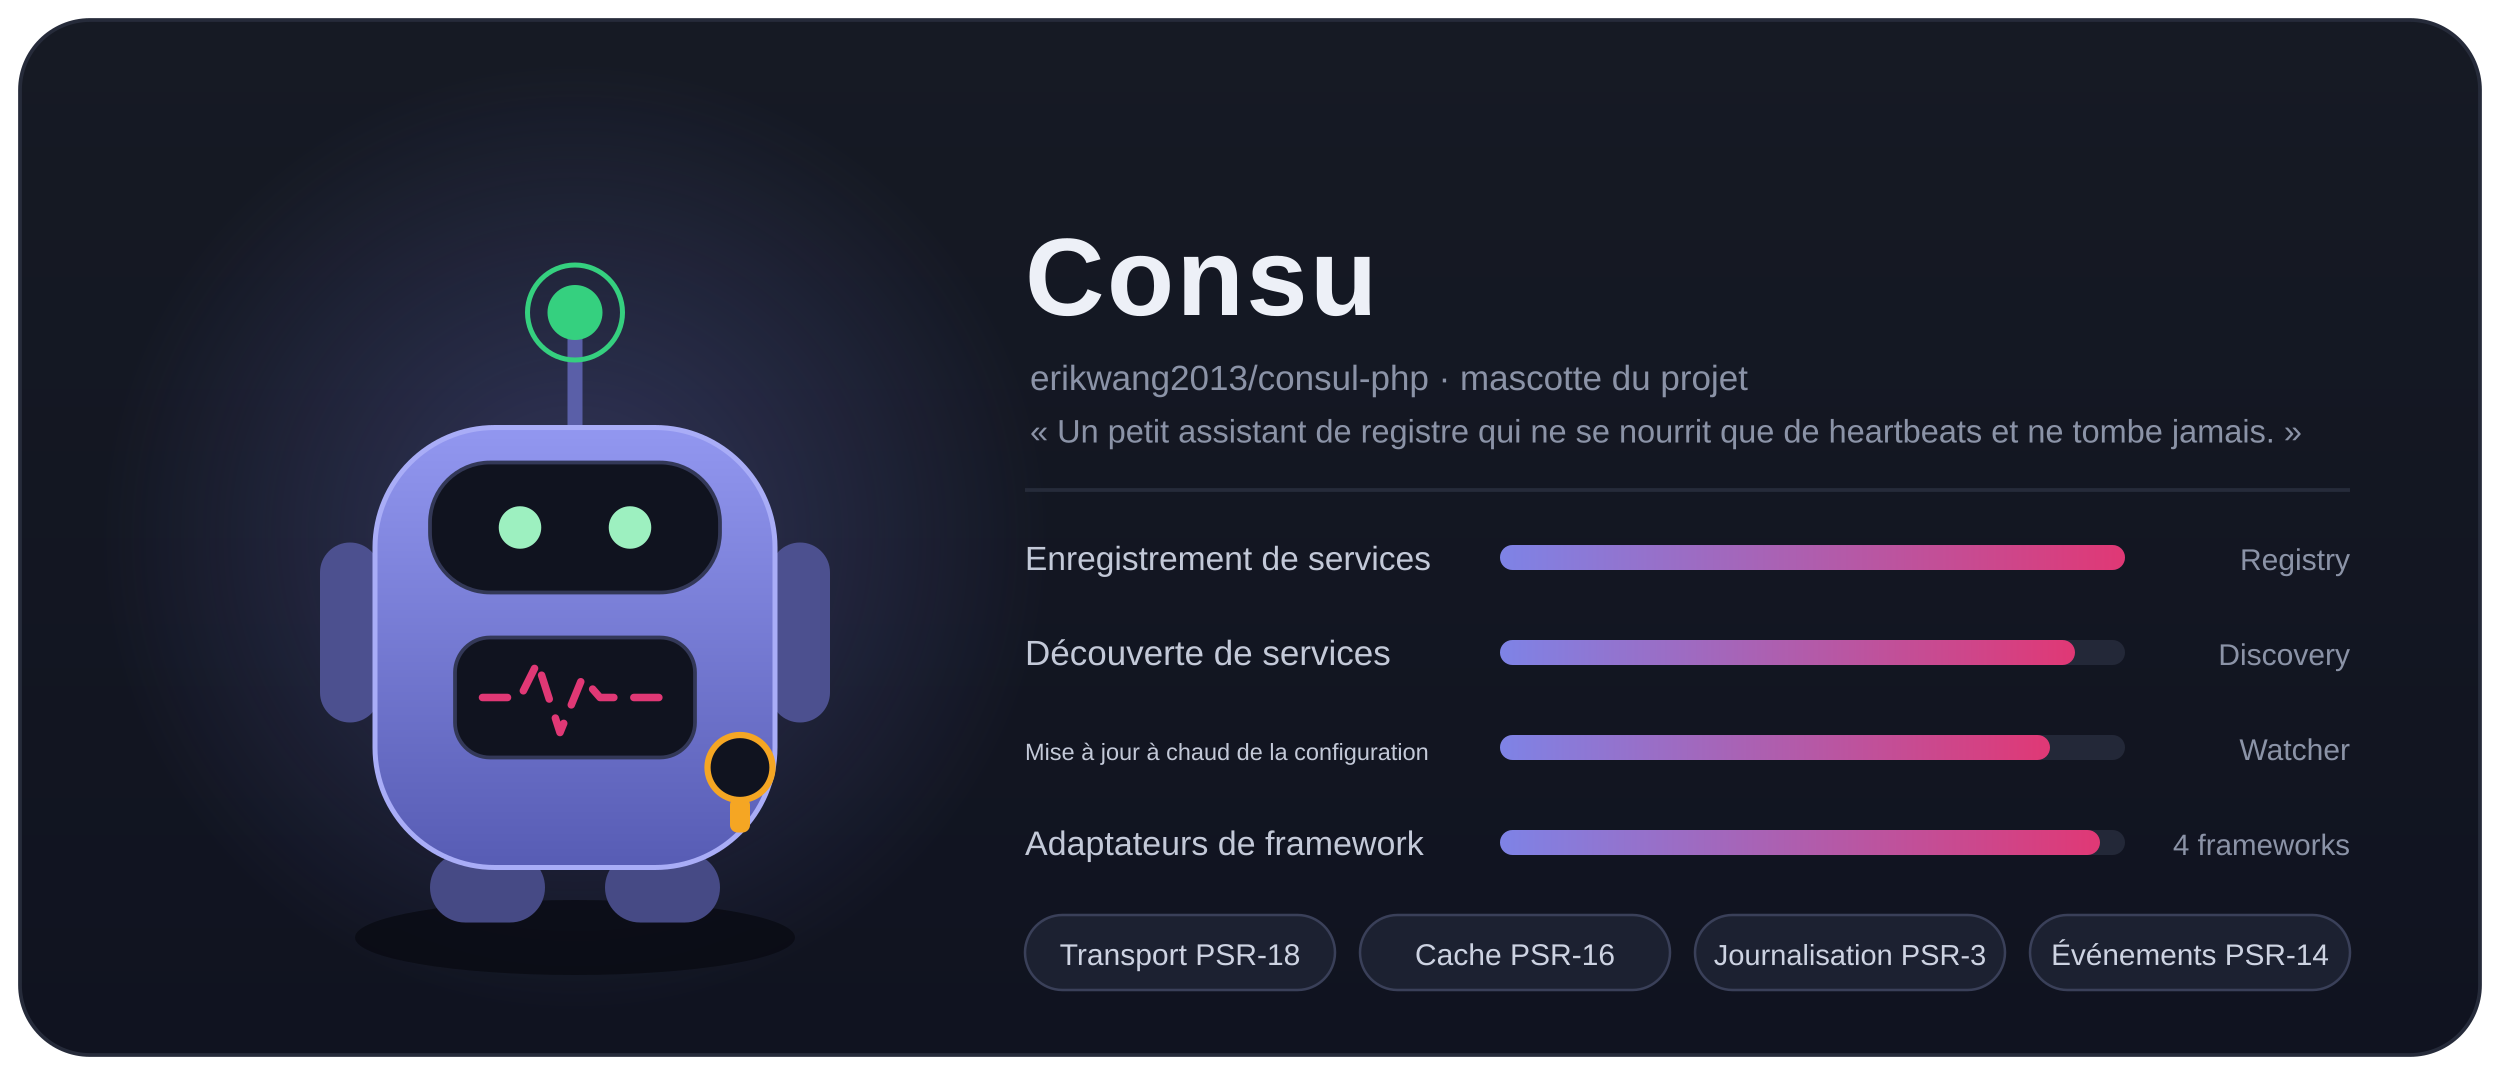
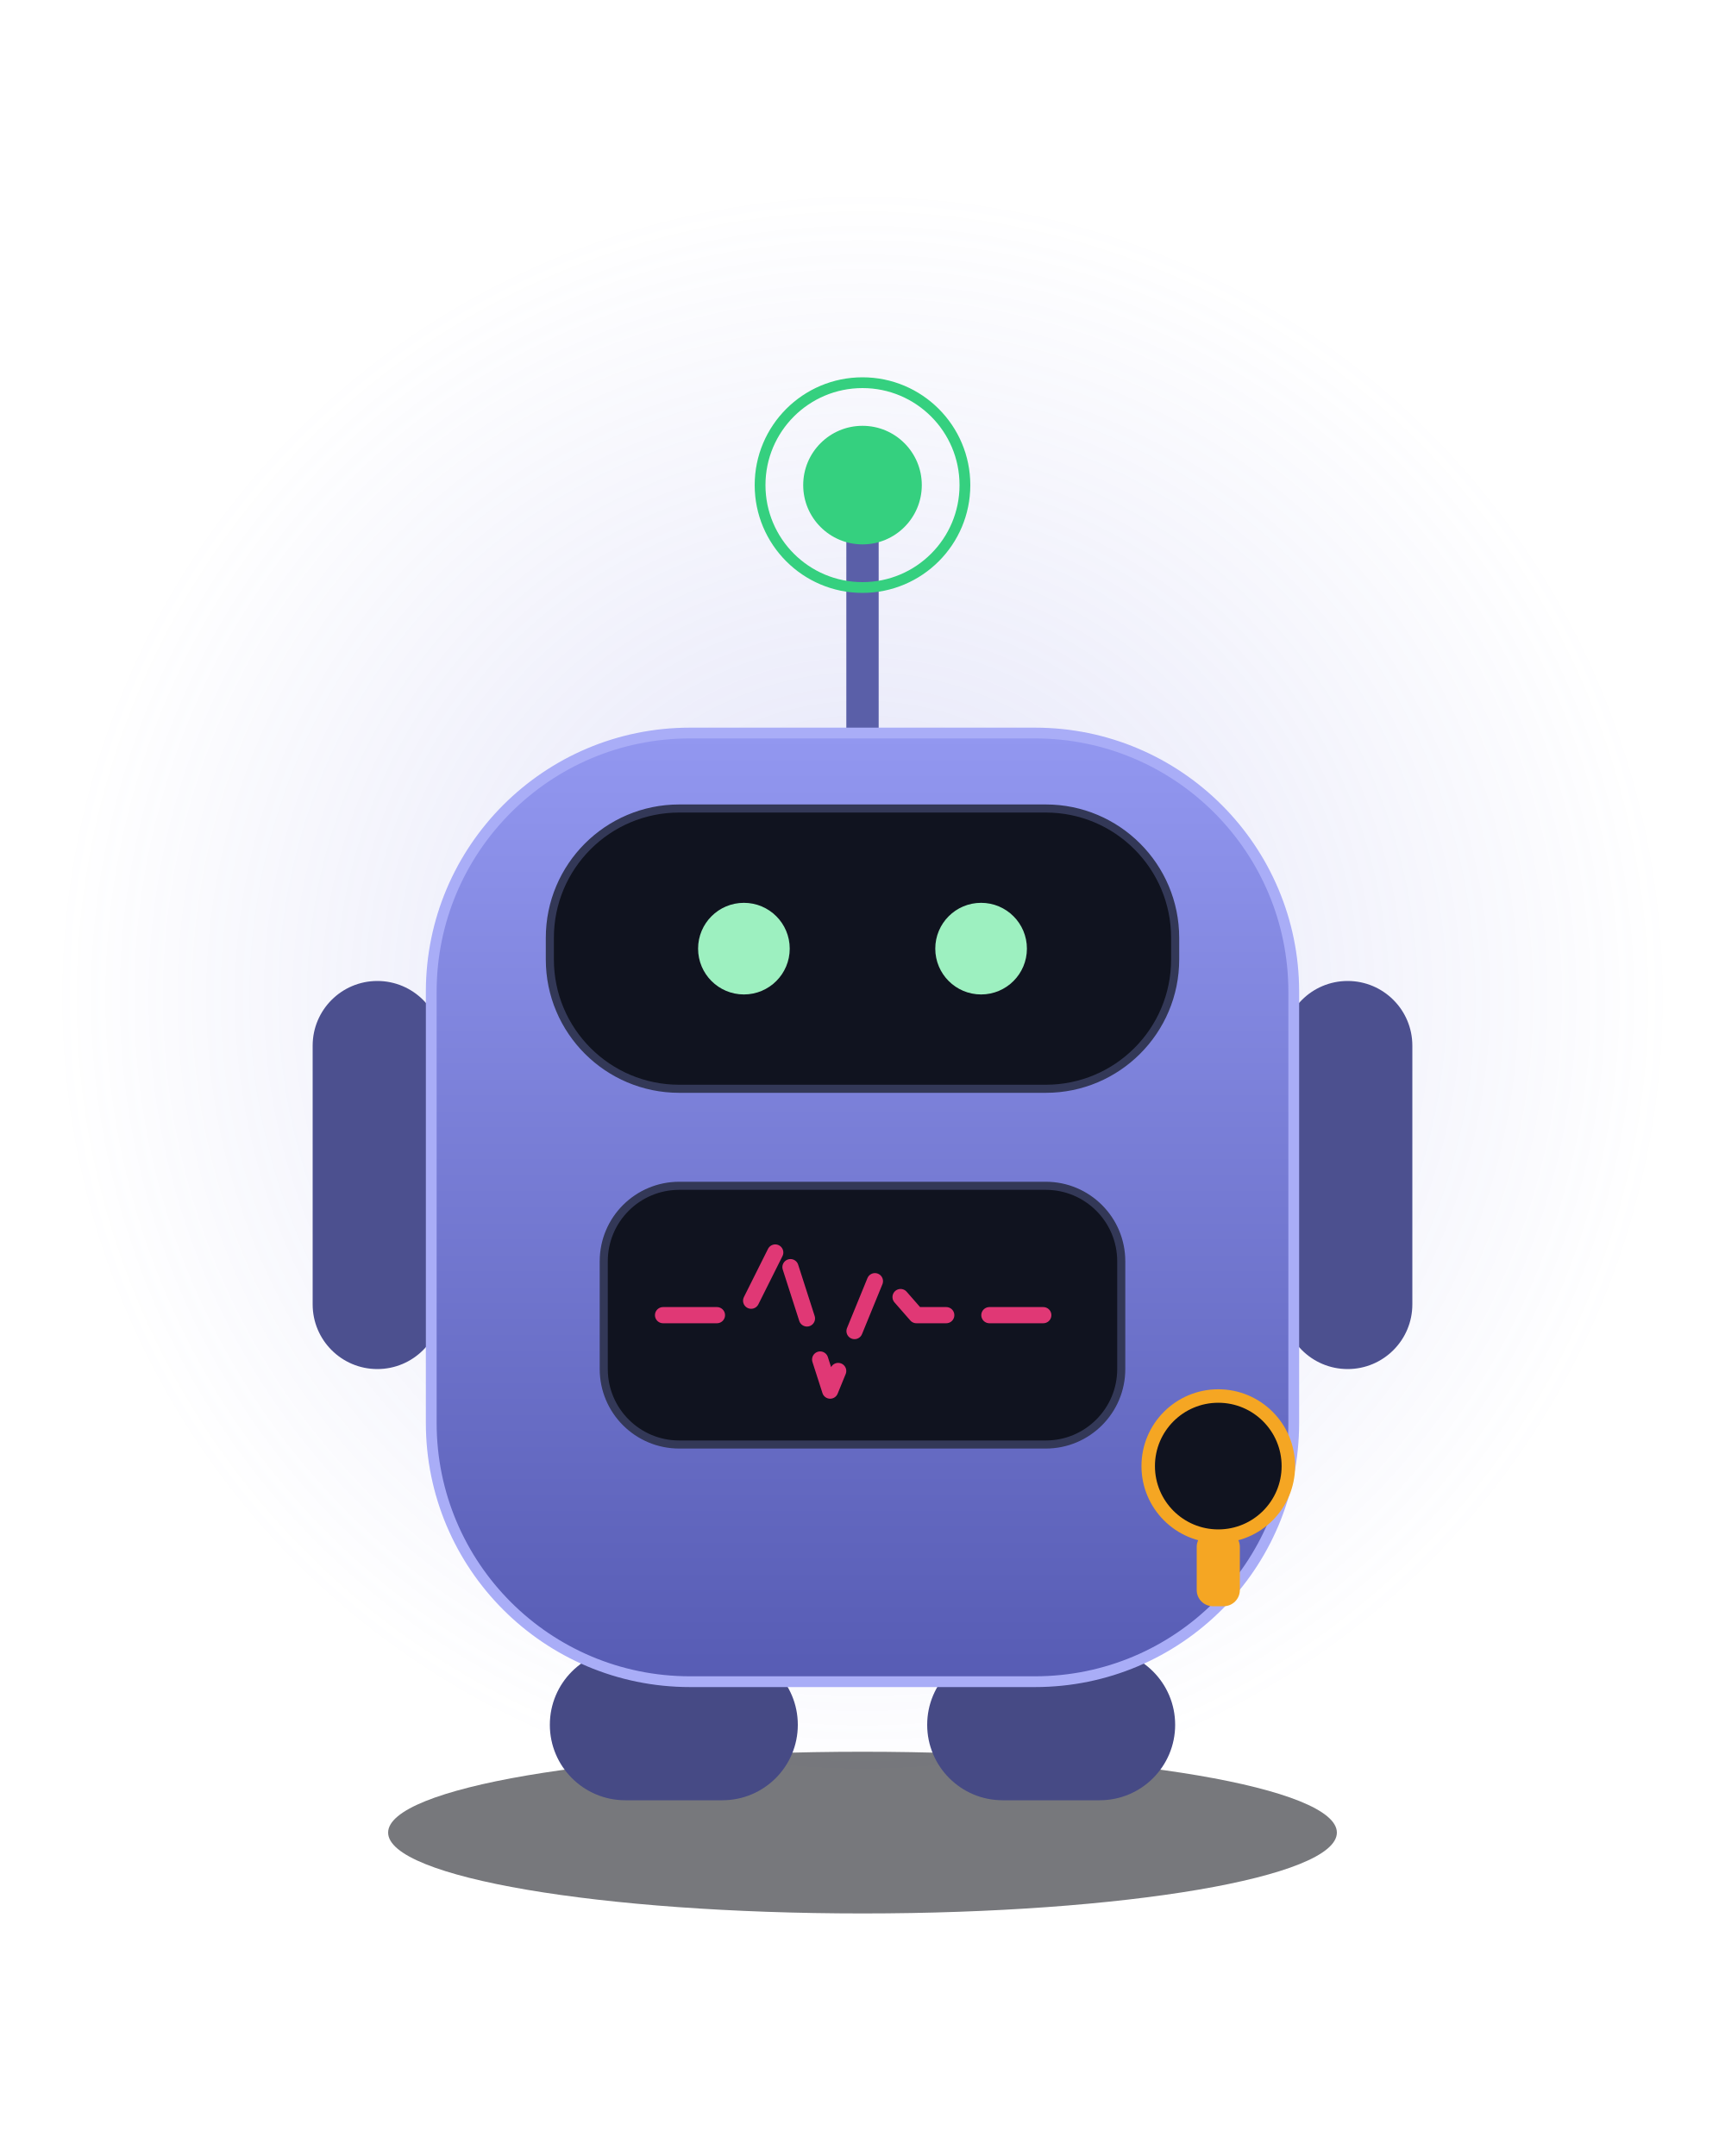
- <svg xmlns="http://www.w3.org/2000/svg" width="1000" height="430" viewBox="0 0 1000 430" role="img" aria-label="Consu, la mascotte du projet consul-php">
-   <style>
-     .t { font-family: -apple-system, BlinkMacSystemFont, "Segoe UI", "Helvetica Neue", Arial, "DejaVu Sans", "Noto Sans SC", "PingFang SC", "Microsoft YaHei", sans-serif; }
-     .name { font-size: 44px; font-weight: 700; fill: #EDF0F7; letter-spacing: 1px; }
-     .sub { font-size: 14px; fill: #8B93A7; }
-     .label { font-size: 14px; fill: #C3C9D8; }
-     .val { font-size: 12px; fill: #8B93A7; }
-     .chip { font-size: 12px; fill: #CDD3E2; }
-   </style>
+ <svg xmlns="http://www.w3.org/2000/svg" width="320" height="400" viewBox="0 0 320 400" role="img" aria-label="Consu — mascotte du projet consul-php">
  <defs>
-     <linearGradient id="panel" x1="0" y1="0" x2="0" y2="1">
-       <stop offset="0" stop-color="#161A24" />
-       <stop offset="1" stop-color="#101320" />
-     </linearGradient>
    <linearGradient id="body" x1="0" y1="0" x2="0" y2="1">
      <stop offset="0" stop-color="#9297F0" />
      <stop offset="1" stop-color="#575CB4" />
    </linearGradient>
-     <linearGradient id="bar" x1="0" y1="0" x2="1" y2="0">
-       <stop offset="0" stop-color="#7E83E6" />
-       <stop offset="1" stop-color="#E03875" />
-     </linearGradient>
    <radialGradient id="glow" cx="0.5" cy="0.5" r="0.5">
-       <stop offset="0" stop-color="#7A7FE0" stop-opacity="0.30" />
+       <stop offset="0" stop-color="#7A7FE0" stop-opacity="0.22" />
      <stop offset="1" stop-color="#7A7FE0" stop-opacity="0" />
    </radialGradient>
  </defs>
-   <rect x="8" y="8" width="984" height="414" rx="28" fill="url(#panel)" stroke="#262B3A" stroke-width="1.5" />
-   <circle cx="230" cy="215" r="190" fill="url(#glow)" />
-   <g class="t" transform="translate(230,235)">
+   <circle cx="160" cy="185" r="150" fill="url(#glow)" />
+   <g transform="translate(160,200)">
    <g>
      <animateTransform attributeName="transform" type="translate" values="0 0; 0 -8; 0 0" dur="4.4s" repeatCount="indefinite" />
-       <ellipse cx="0" cy="140" rx="88" ry="15" fill="#080A11" opacity="0.75" />
+       <ellipse cx="0" cy="140" rx="88" ry="15" fill="#080A11" opacity="0.55" />
      <line x1="0" y1="-62" x2="0" y2="-100" stroke="#5A5FA8" stroke-width="6" stroke-linecap="round" />
      <circle cx="0" cy="-110" r="19" fill="none" stroke="#35D07F" stroke-width="2">
        <animate attributeName="r" values="11;22;22" dur="2.6s" repeatCount="indefinite" />
        <animate attributeName="opacity" values="0.75;0;0" dur="2.6s" repeatCount="indefinite" />
      </circle>
      <circle cx="0" cy="-110" r="11" fill="#35D07F" />
      <rect x="-102" y="-18" width="24" height="72" rx="12" fill="#4C508F" />
      <rect x="78" y="-18" width="24" height="72" rx="12" fill="#4C508F" />
      <rect x="-58" y="106" width="46" height="28" rx="14" fill="#464A85" />
      <rect x="12" y="106" width="46" height="28" rx="14" fill="#464A85" />
      <rect x="-80" y="-64" width="160" height="176" rx="48" fill="url(#body)" stroke="#A9ADF7" stroke-width="2" />
      <rect x="-58" y="-50" width="116" height="52" rx="24" fill="#10131F" stroke="#333857" stroke-width="1.5" />
      <ellipse cx="-22" cy="-24" rx="8.5" ry="8.5" fill="#9DF0C0">
        <animate attributeName="ry" values="8.5;8.5;1;8.5;8.5" keyTimes="0;0.88;0.92;0.96;1" dur="5s" repeatCount="indefinite" />
      </ellipse>
      <ellipse cx="22" cy="-24" rx="8.5" ry="8.5" fill="#9DF0C0">
        <animate attributeName="ry" values="8.5;8.5;1;8.5;8.5" keyTimes="0;0.88;0.92;0.96;1" dur="5s" repeatCount="indefinite" />
      </ellipse>
      <rect x="-48" y="20" width="96" height="48" rx="14" fill="#10131F" stroke="#333857" stroke-width="1.5" />
      <path d="M-37 44 H-22 L-15 30 L-6 58 L3 36 L10 44 H37" fill="none" stroke="#E03875" stroke-width="3" stroke-linecap="round" stroke-linejoin="round" stroke-dasharray="10 8">
        <animate attributeName="stroke-dashoffset" from="0" to="-36" dur="1.6s" repeatCount="indefinite" />
      </path>
      <circle cx="66" cy="72" r="13" fill="#10131F" stroke="#F5A623" stroke-width="2.5" />
      <rect x="62" y="84" width="8" height="14" rx="3" fill="#F5A623" />
    </g>
  </g>
-   <g class="t">
-     <text class="name" x="410" y="126">Consu</text>
-     <text class="sub" x="412" y="156">erikwang2013/consul-php · mascotte du projet</text>
-     <text class="sub" x="412" y="177" fill="#6E768A" style="font-size:13px">« Un petit assistant de registre qui ne se nourrit que de heartbeats et ne tombe jamais. »</text>
-     <line x1="410" y1="196" x2="940" y2="196" stroke="#262B3A" stroke-width="1.5" />
-     <text class="label" x="410" y="228" style="font-size:13.4px">Enregistrement de services</text>
-     <rect x="600" y="218" width="250" height="10" rx="5" fill="#232838" />
-     <rect x="600" y="218" width="250" height="10" rx="5" fill="url(#bar)" />
-     <text class="val" x="940" y="228" text-anchor="end">Registry</text>
-     <text class="label" x="410" y="266">Découverte de services</text>
-     <rect x="600" y="256" width="250" height="10" rx="5" fill="#232838" />
-     <rect x="600" y="256" width="230" height="10" rx="5" fill="url(#bar)" />
-     <text class="val" x="940" y="266" text-anchor="end">Discovery</text>
-     <text class="label" x="410" y="304" style="font-size:9.4px">Mise à jour à chaud de la configuration</text>
-     <rect x="600" y="294" width="250" height="10" rx="5" fill="#232838" />
-     <rect x="600" y="294" width="220" height="10" rx="5" fill="url(#bar)" />
-     <text class="val" x="940" y="304" text-anchor="end">Watcher</text>
-     <text class="label" x="410" y="342" style="font-size:13.6px">Adaptateurs de framework</text>
-     <rect x="600" y="332" width="250" height="10" rx="5" fill="#232838" />
-     <rect x="600" y="332" width="240" height="10" rx="5" fill="url(#bar)" />
-     <text class="val" x="940" y="342" text-anchor="end" style="font-size:11.8px">4 frameworks</text>
-     <rect x="410" y="366" width="124" height="30" rx="15" fill="#1C2131" stroke="#3A4059" />
-     <text class="chip" x="472" y="386" text-anchor="middle">Transport PSR-18</text>
-     <rect x="544" y="366" width="124" height="30" rx="15" fill="#1C2131" stroke="#3A4059" />
-     <text class="chip" x="606" y="386" text-anchor="middle">Cache PSR-16</text>
-     <rect x="678" y="366" width="124" height="30" rx="15" fill="#1C2131" stroke="#3A4059" />
-     <text class="chip" x="740" y="386" text-anchor="middle" style="font-size:11.6px">Journalisation PSR-3</text>
-     <rect x="812" y="366" width="128" height="30" rx="15" fill="#1C2131" stroke="#3A4059" />
-     <text class="chip" x="876" y="386" text-anchor="middle" style="font-size:11.9px">Événements PSR-14</text>
-   </g>
</svg>
